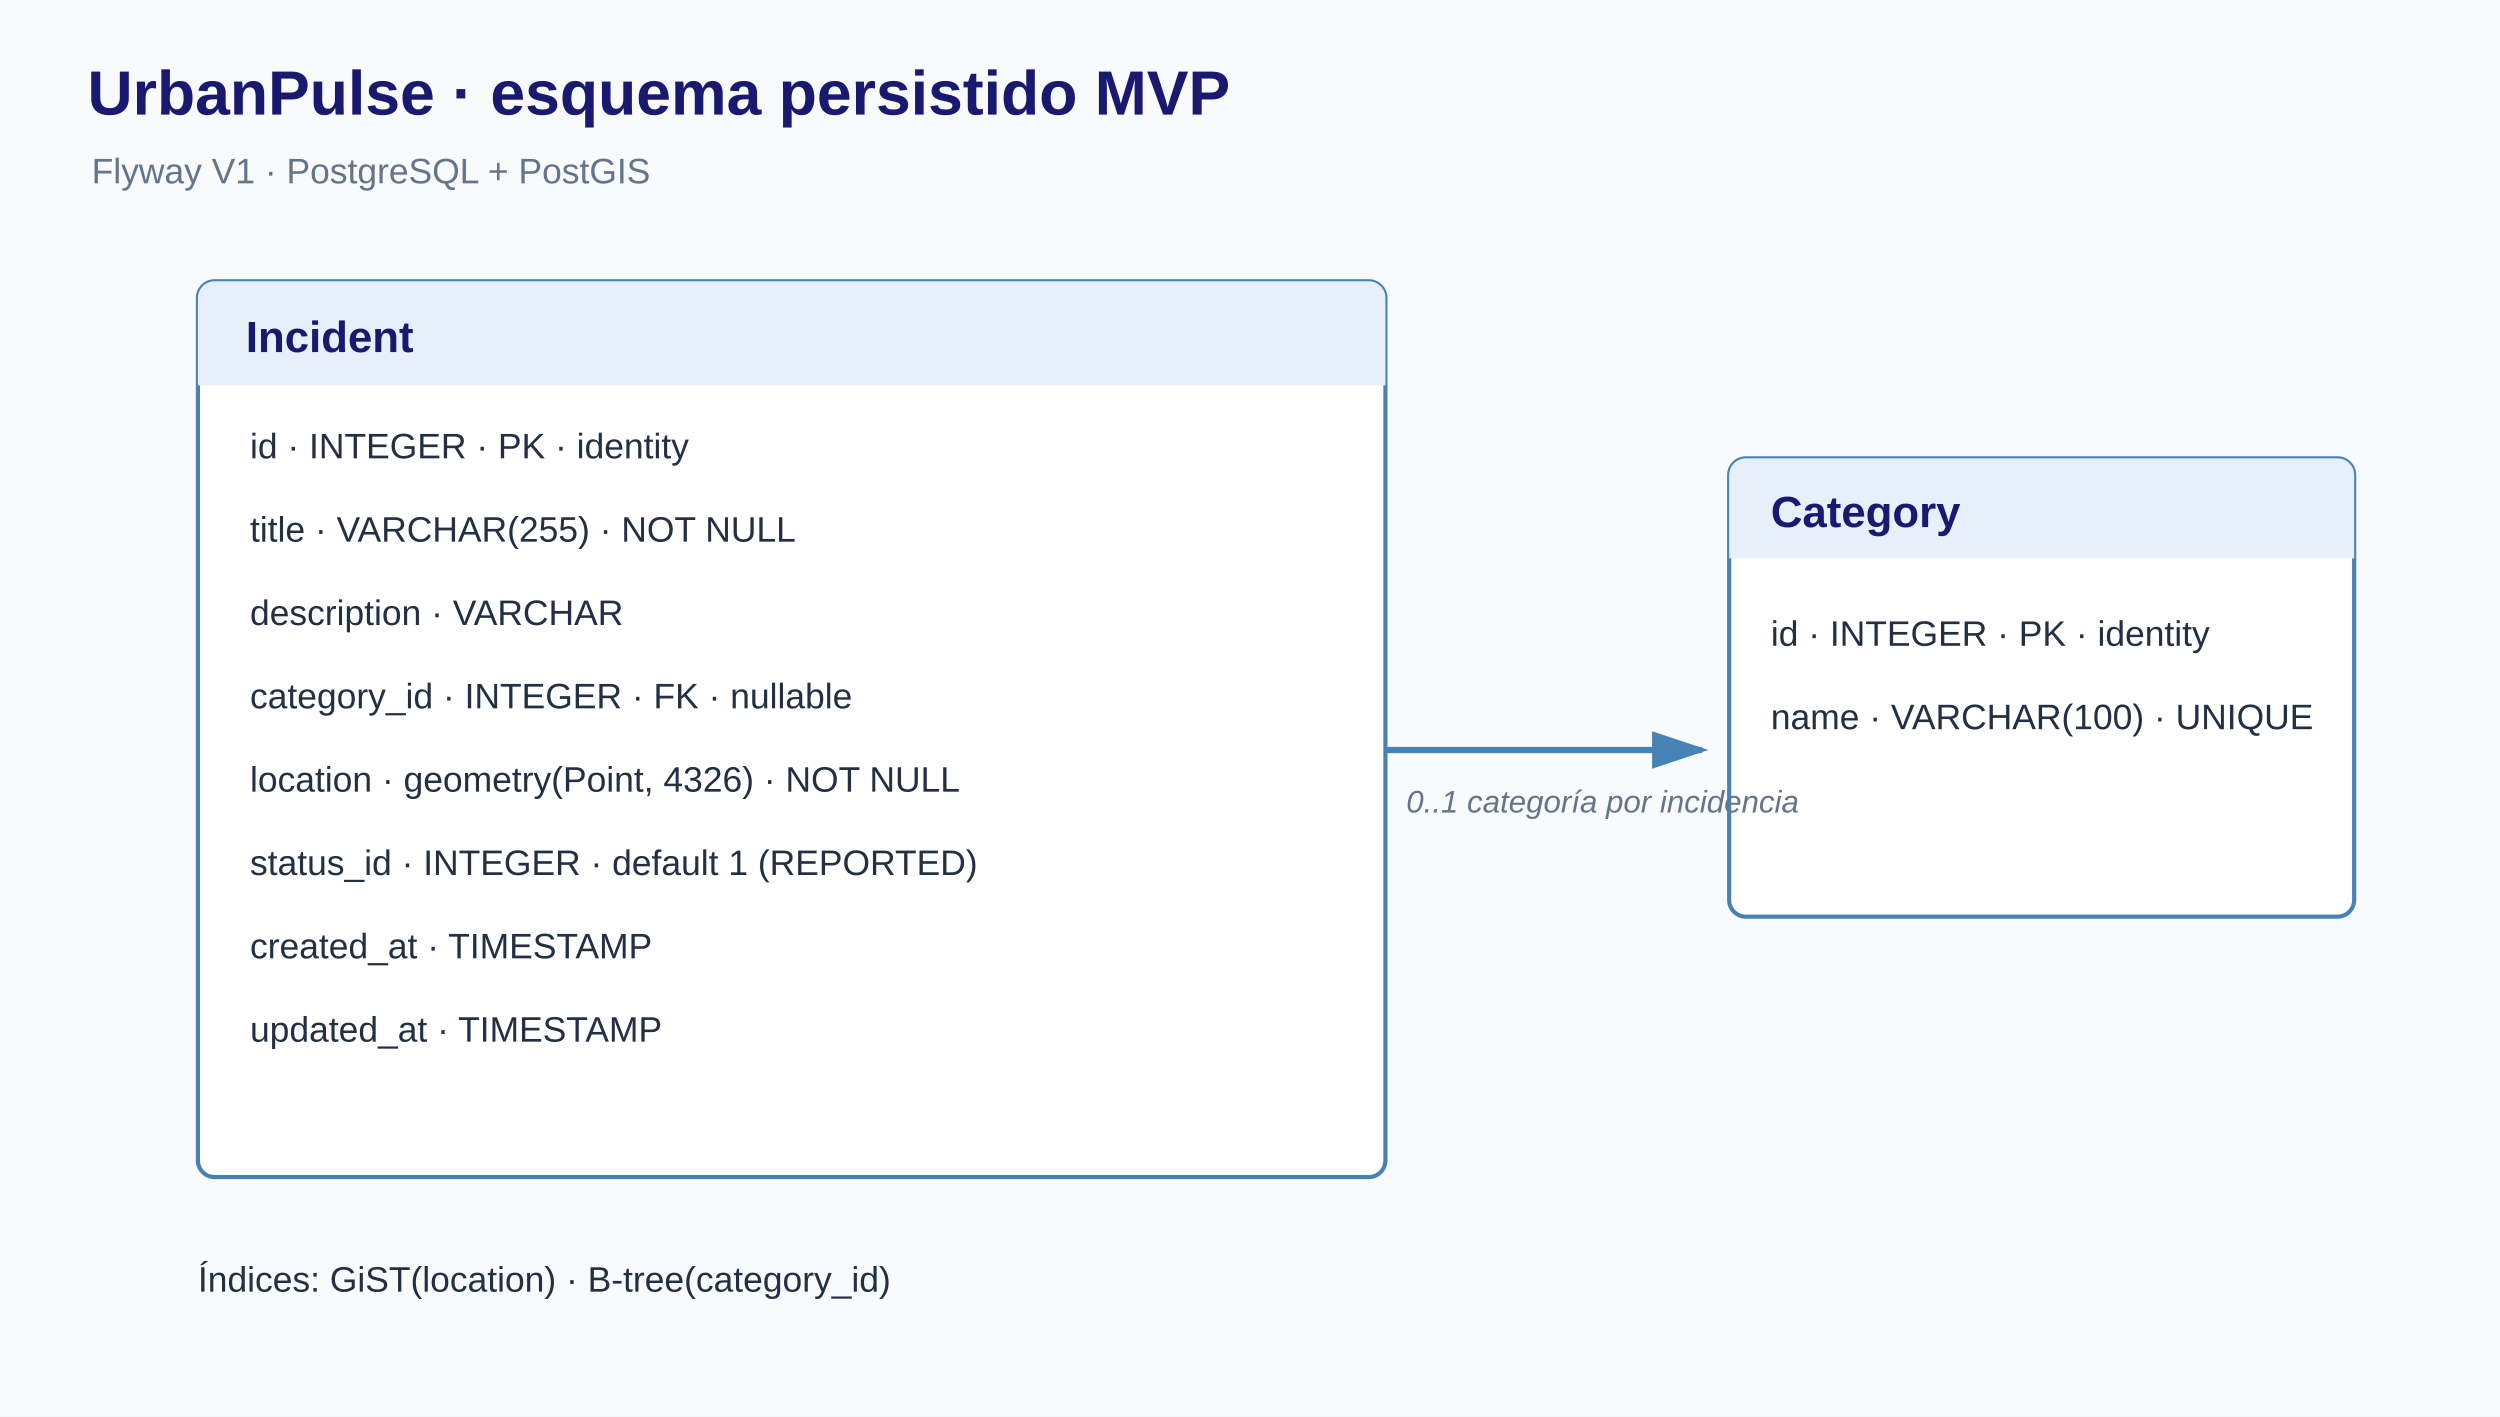
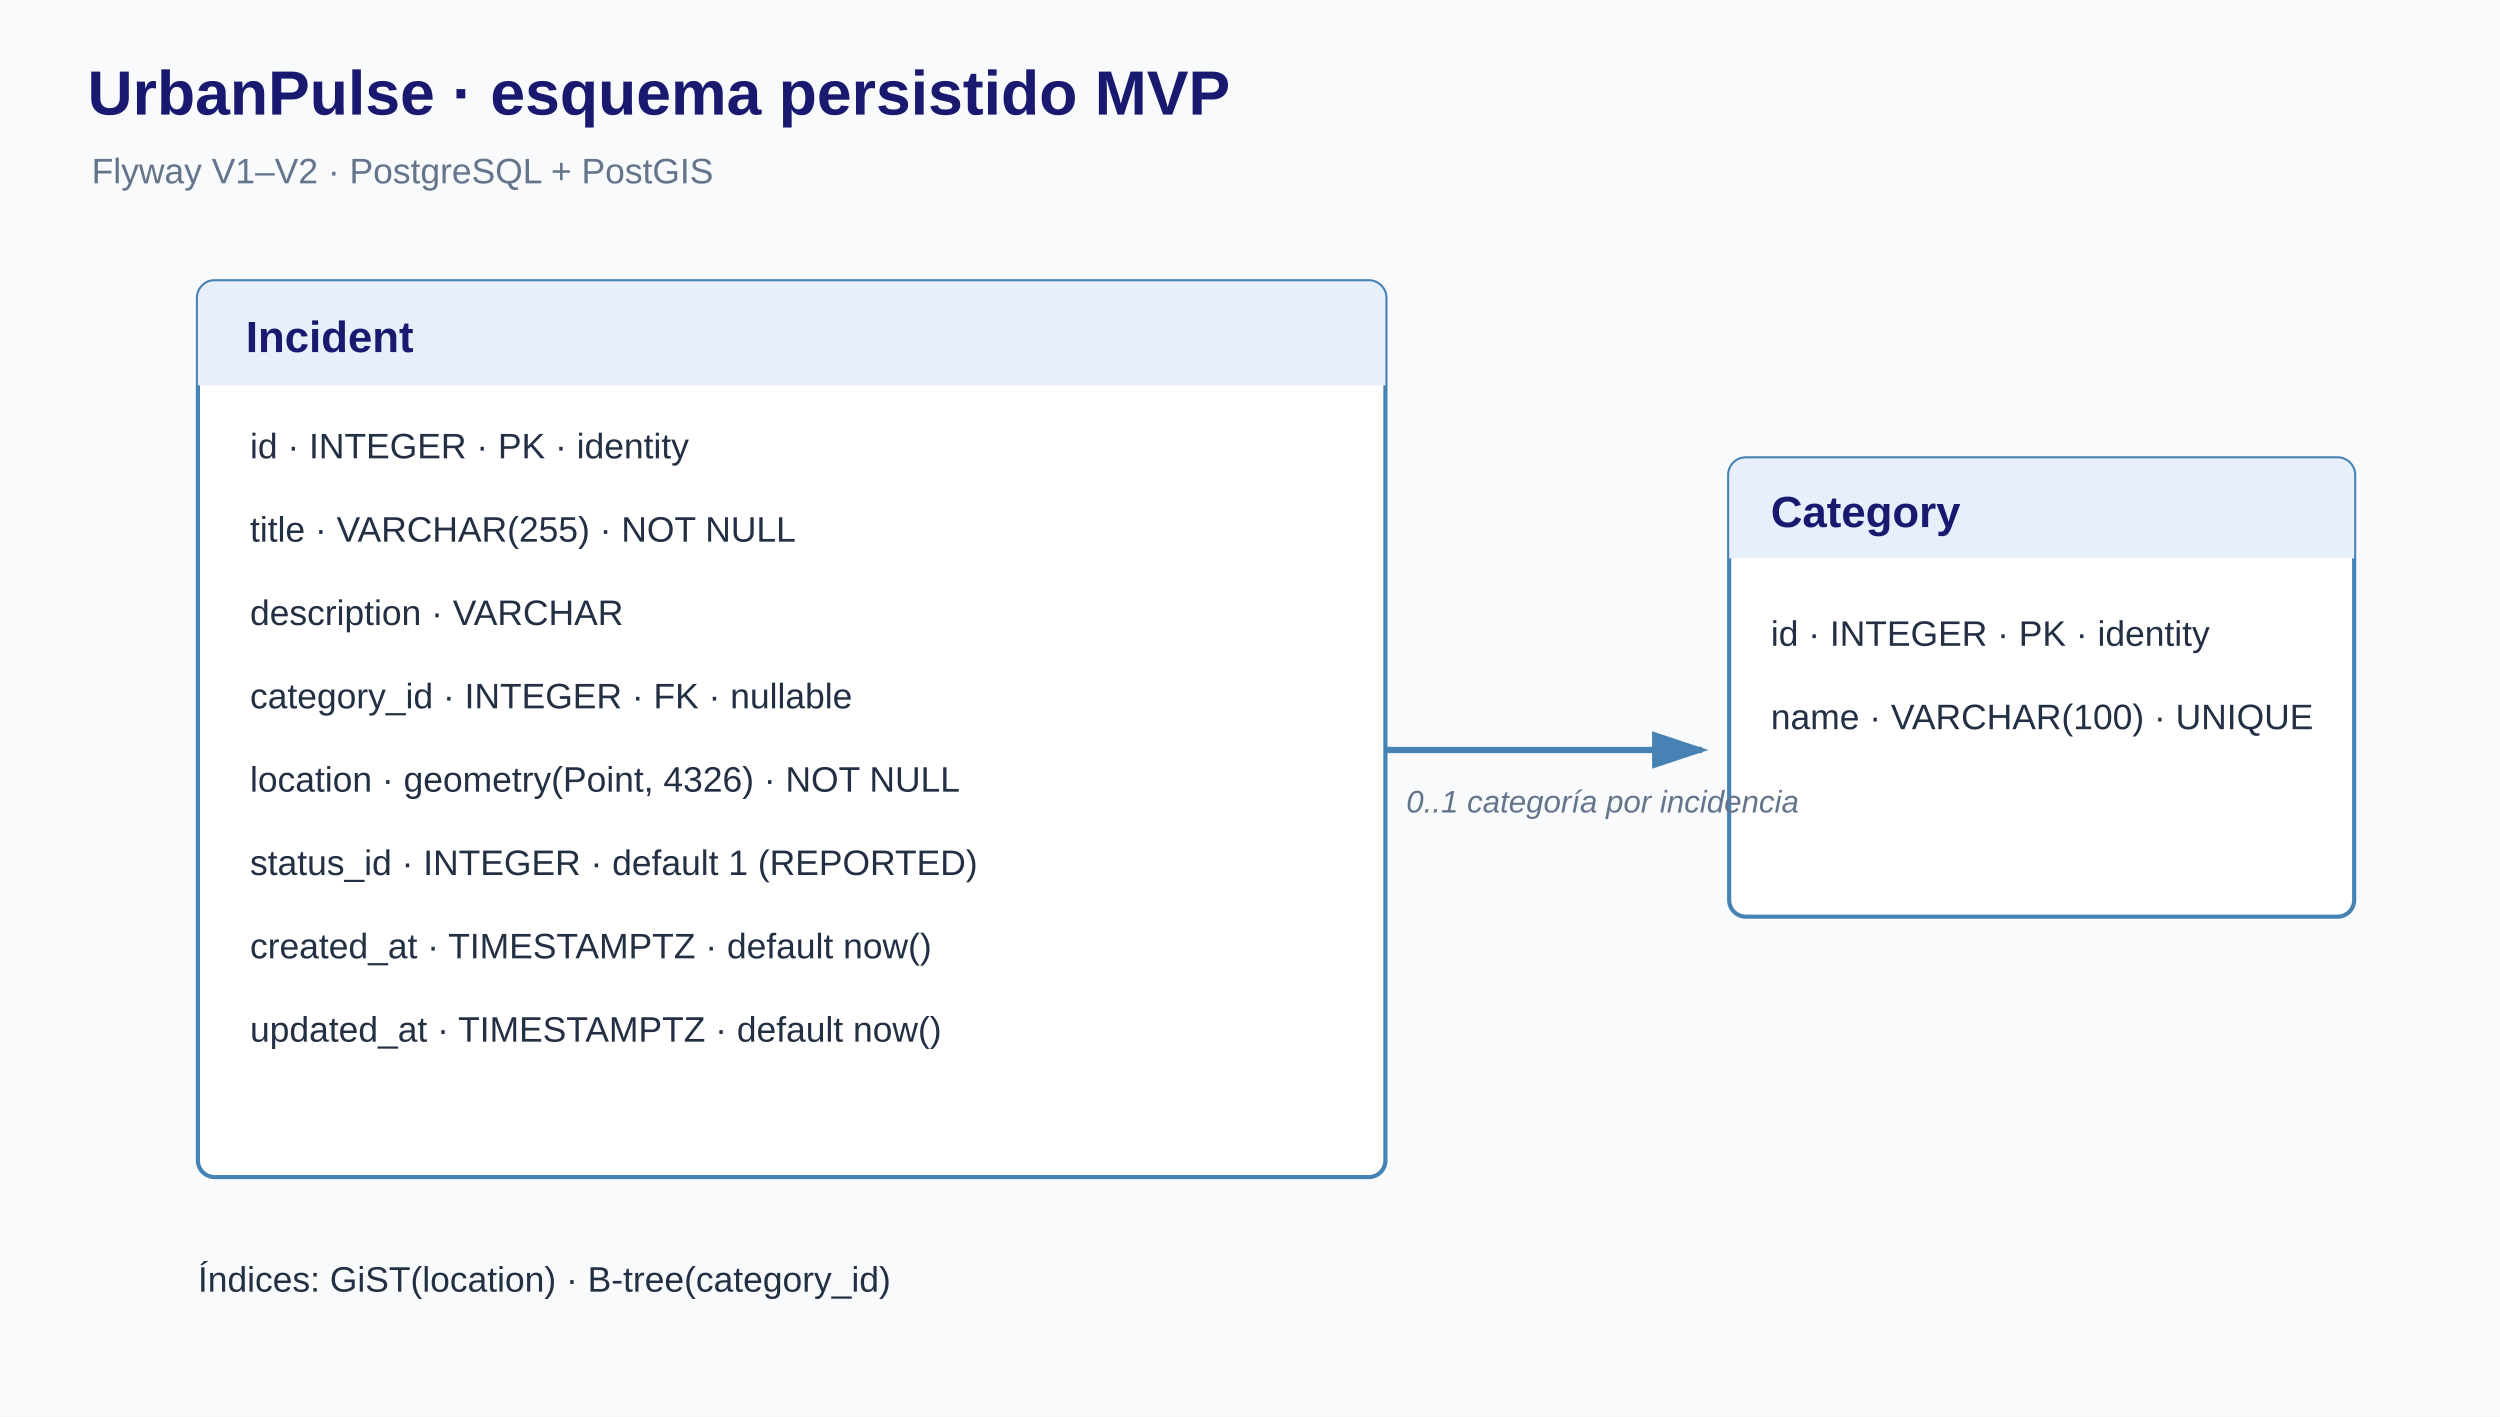
<svg xmlns="http://www.w3.org/2000/svg" width="1200" height="680" viewBox="0 0 1200 680">
  <rect width="1200" height="680" fill="#f8fafc" />
  <style>
    text { font-family: "Segoe UI", Arial, sans-serif; fill: #233044; }
    .title { font-size: 30px; font-weight: 700; fill: #191970; }
    .sub { font-size: 17px; fill: #64748b; }
    .head { font-size: 21px; font-weight: 700; fill: #191970; }
    .row { font-size: 17px; }
    .note { font-size: 15px; font-style: italic; fill: #64748b; }
    .box { fill: #fff; stroke: #4682b4; stroke-width: 2; }
    .band { fill: #e6effa; }
  </style>
  <text x="42" y="55" class="title">UrbanPulse · esquema persistido MVP</text>
-   <text x="44" y="88" class="sub">Flyway V1 · PostgreSQL + PostGIS</text>
+   <text x="44" y="88" class="sub">Flyway V1–V2 · PostgreSQL + PostGIS</text>
  <rect x="95" y="135" width="570" height="430" rx="8" class="box" />
  <path d="M103 135h554a8 8 0 0 1 8 8v42H95v-42a8 8 0 0 1 8-8" class="band" />
  <text x="118" y="169" class="head">Incident</text>
  <text x="120" y="220" class="row">id · INTEGER · PK · identity</text>
  <text x="120" y="260" class="row">title · VARCHAR(255) · NOT NULL</text>
  <text x="120" y="300" class="row">description · VARCHAR</text>
  <text x="120" y="340" class="row">category_id · INTEGER · FK · nullable</text>
  <text x="120" y="380" class="row">location · geometry(Point, 4326) · NOT NULL</text>
  <text x="120" y="420" class="row">status_id · INTEGER · default 1 (REPORTED)</text>
-   <text x="120" y="460" class="row">created_at · TIMESTAMP</text>
-   <text x="120" y="500" class="row">updated_at · TIMESTAMP</text>
+   <text x="120" y="460" class="row">created_at · TIMESTAMPTZ · default now()</text>
+   <text x="120" y="500" class="row">updated_at · TIMESTAMPTZ · default now()</text>
  <rect x="830" y="220" width="300" height="220" rx="8" class="box" />
  <path d="M838 220h284a8 8 0 0 1 8 8v40H830v-40a8 8 0 0 1 8-8" class="band" />
  <text x="850" y="253" class="head">Category</text>
  <text x="850" y="310" class="row">id · INTEGER · PK · identity</text>
  <text x="850" y="350" class="row">name · VARCHAR(100) · UNIQUE</text>
  <path d="M665 360H817" fill="none" stroke="#4682b4" stroke-width="3" marker-end="url(#arrow)" />
  <defs>
    <marker id="arrow" markerWidth="10" markerHeight="10" refX="8" refY="3" orient="auto">
      <path d="M0,0 L0,6 L9,3 z" fill="#4682b4" />
    </marker>
  </defs>
  <text x="675" y="390" class="note">0..1 categoría por incidencia</text>
  <text x="95" y="620" class="row">Índices: GiST(location) · B-tree(category_id)</text>
</svg>
